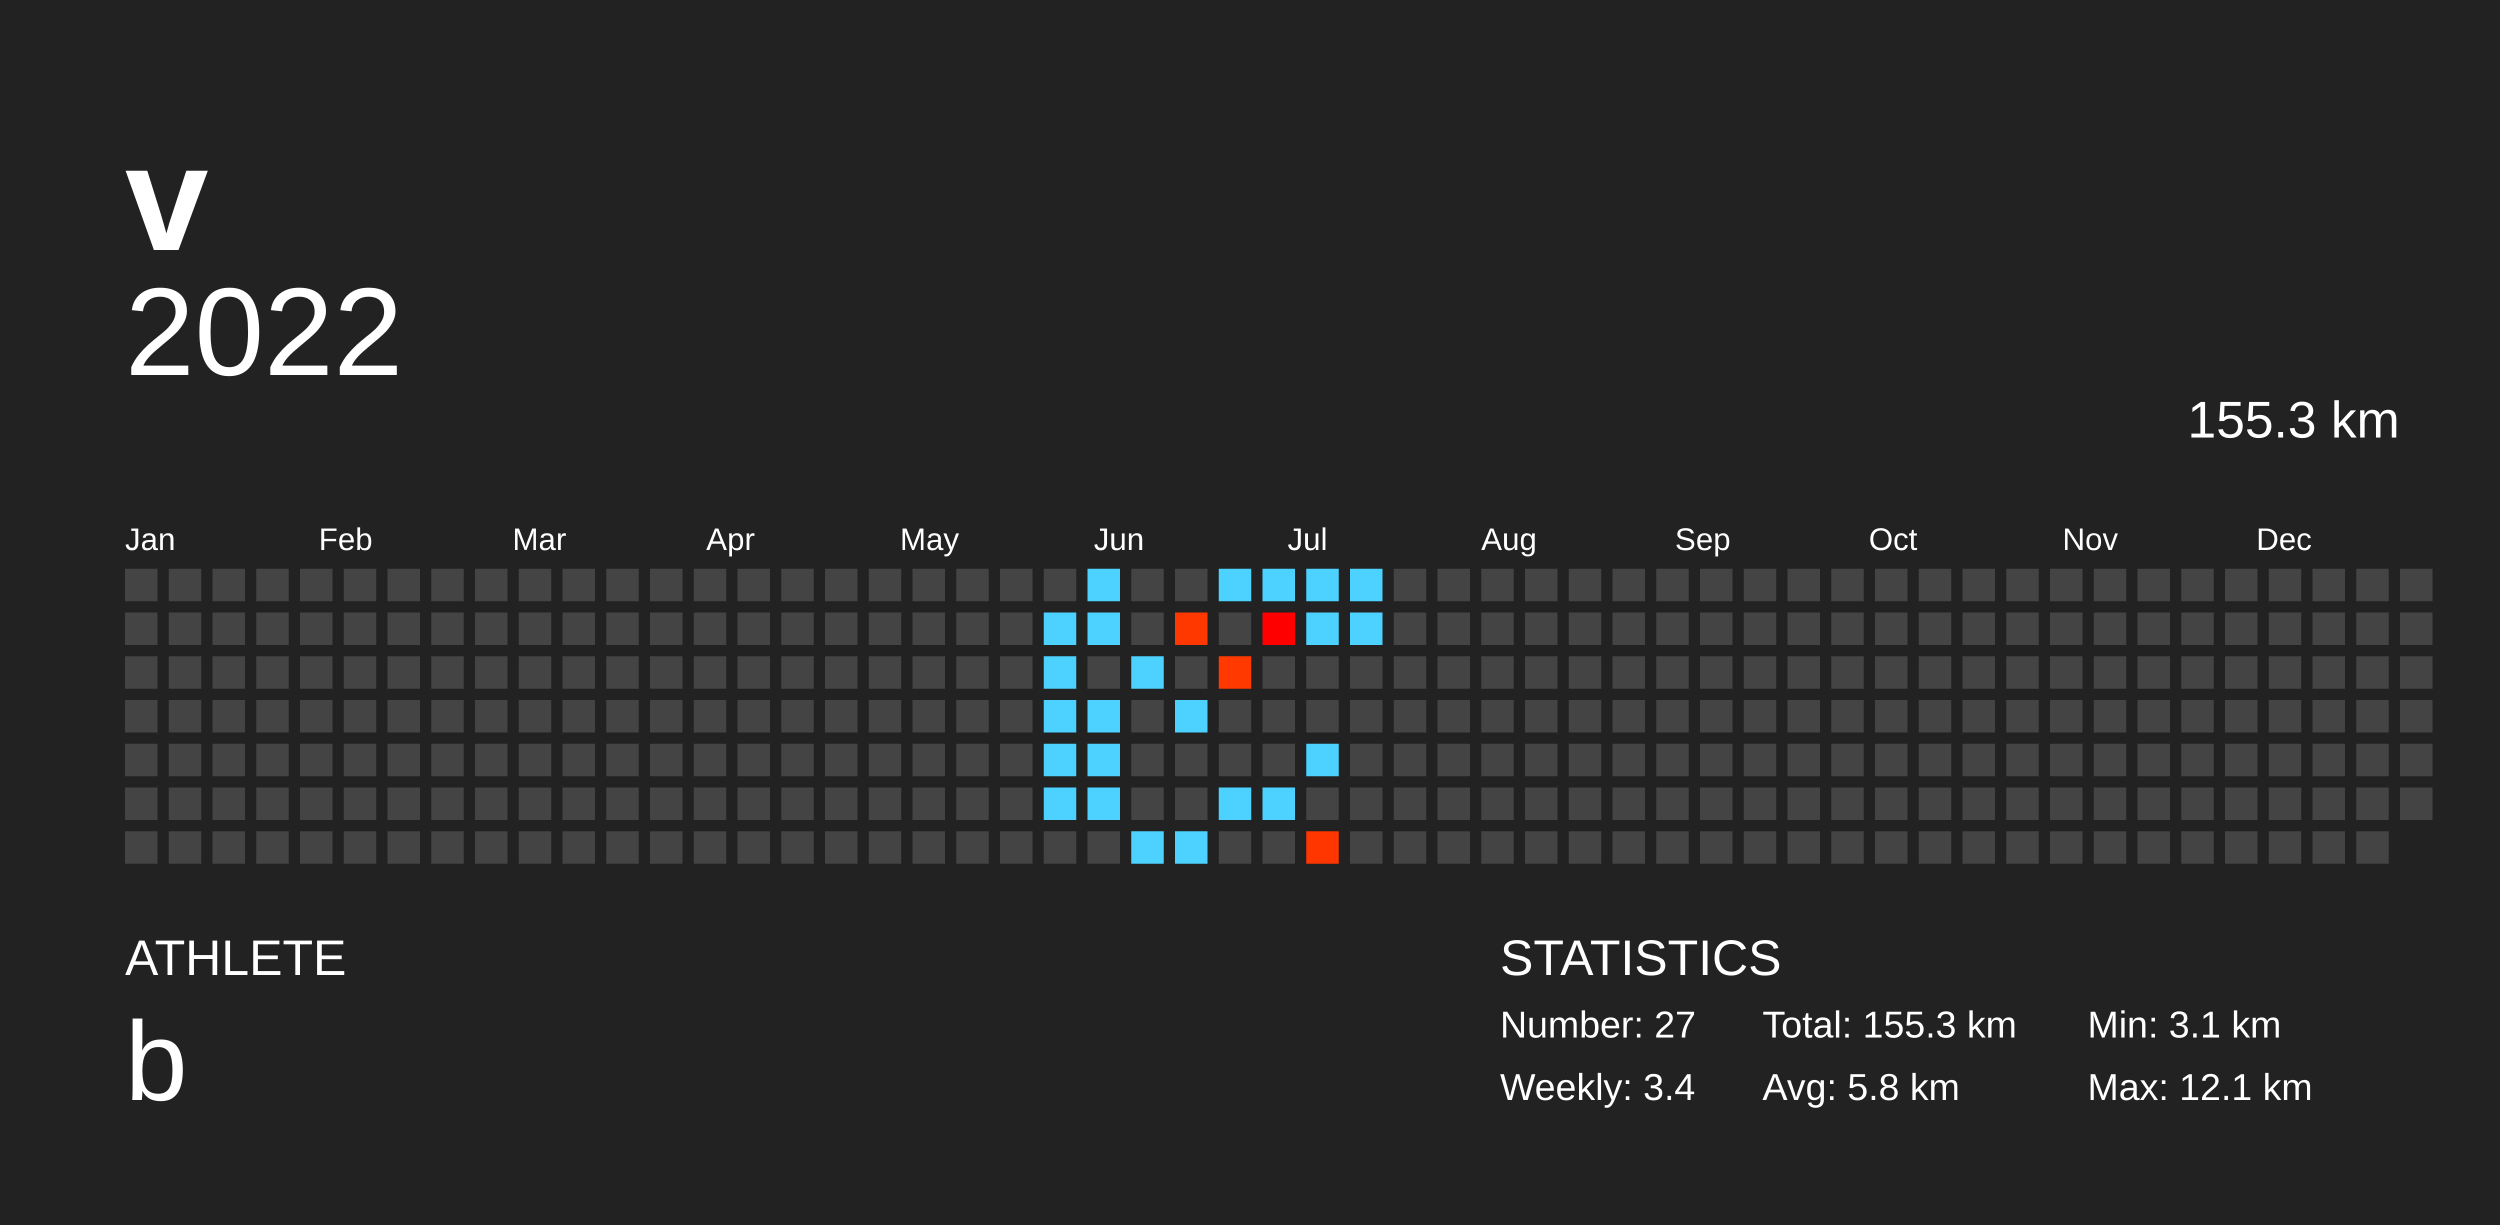
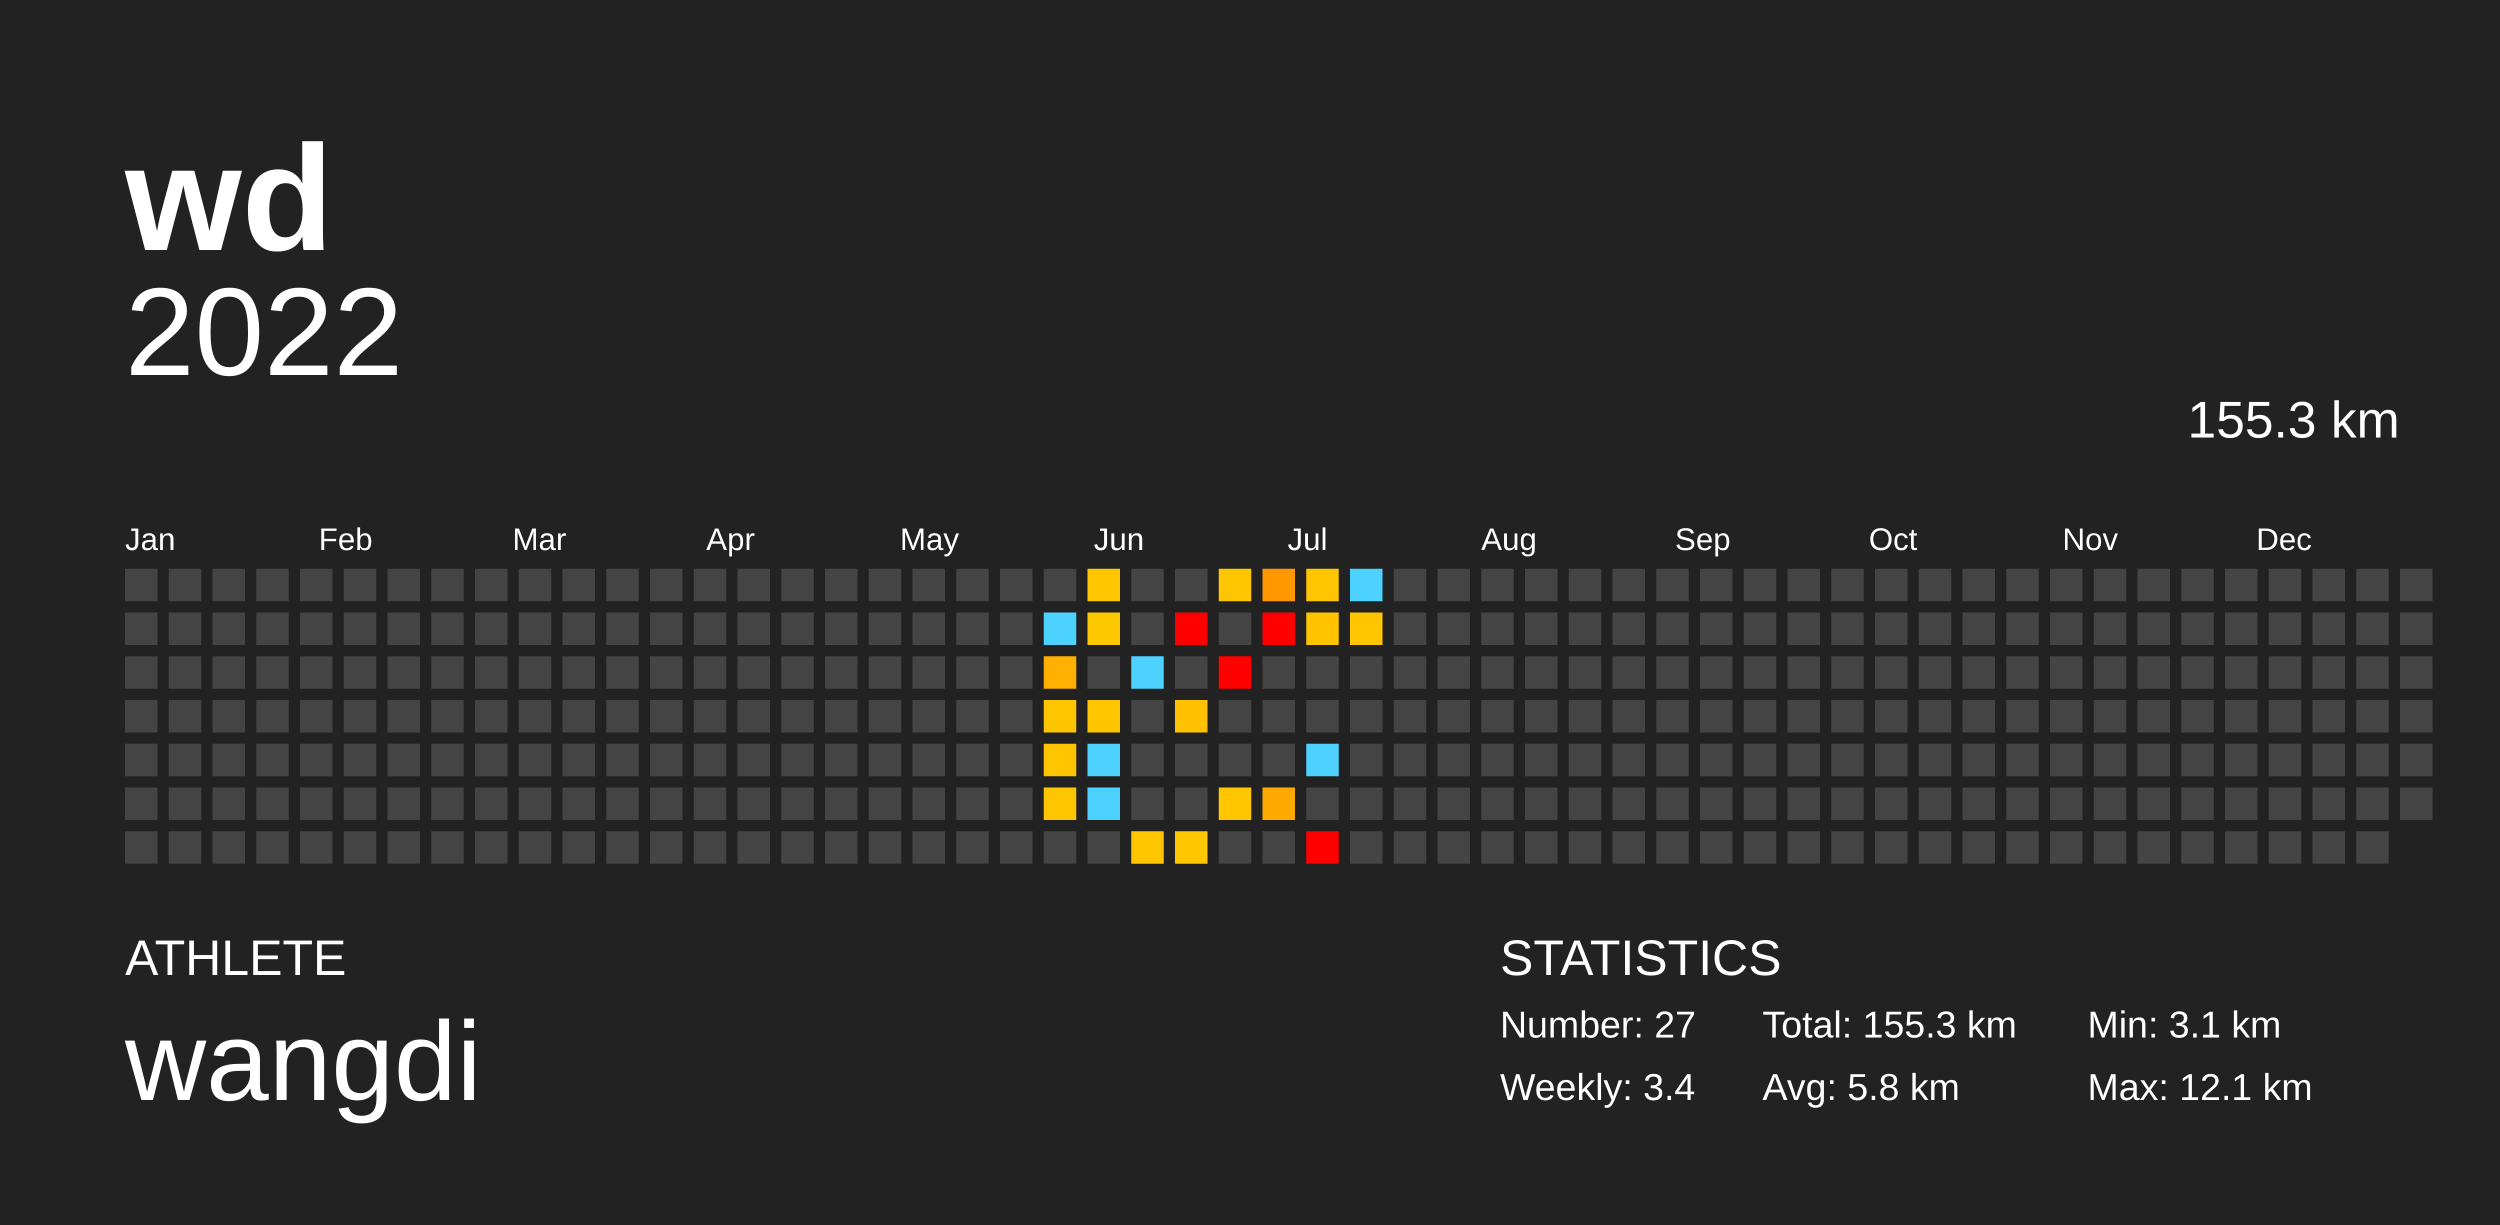
<svg xmlns="http://www.w3.org/2000/svg" baseProfile="full" height="98mm" version="1.1" viewBox="0,0,200,98" width="200mm">
  <defs />
  <rect fill="#222222" height="98" width="200" x="0" y="0" />
-   <text fill="#FFFFFF" style="font-size:12px; font-family:Arial; font-weight:bold;" x="10" y="20">v</text>
+   <text fill="#FFFFFF" style="font-size:12px; font-family:Arial; font-weight:bold;" x="10" y="20">wd</text>
  <text fill="#FFFFFF" style="font-size:4px; font-family:Arial" x="10" y="78">ATHLETE</text>
-   <text fill="#FFFFFF" style="font-size:9px; font-family:Arial" x="10" y="88">b</text>
+   <text fill="#FFFFFF" style="font-size:9px; font-family:Arial" x="10" y="88">wangdi</text>
  <text fill="#FFFFFF" style="font-size:4px; font-family:Arial" x="120" y="78">STATISTICS</text>
  <text fill="#FFFFFF" style="font-size:3px; font-family:Arial" x="120" y="83">Number: 27</text>
  <text fill="#FFFFFF" style="font-size:3px; font-family:Arial" x="120" y="88">Weekly: 3.4</text>
  <text fill="#FFFFFF" style="font-size:3px; font-family:Arial" x="141" y="83">Total: 155.3 km</text>
  <text fill="#FFFFFF" style="font-size:3px; font-family:Arial" x="141" y="88">Avg: 5.8 km</text>
  <text fill="#FFFFFF" style="font-size:3px; font-family:Arial" x="167" y="83">Min: 3.1 km</text>
  <text fill="#FFFFFF" style="font-size:3px; font-family:Arial" x="167" y="88">Max: 12.1 km</text>
  <text alignment-baseline="hanging" fill="#FFFFFF" style="font-size:10.0px; font-family:Arial;" x="10" y="30">2022</text>
  <text alignment-baseline="hanging" fill="#FFFFFF" style="font-size:4.125px; font-family:Arial;" x="175" y="35">155.3 km</text>
  <text fill="#FFFFFF" style="font-size:2.5px; font-family:Arial" x="10.0" y="44">Jan</text>
  <text fill="#FFFFFF" style="font-size:2.5px; font-family:Arial" x="25.5" y="44">Feb</text>
  <text fill="#FFFFFF" style="font-size:2.5px; font-family:Arial" x="41.0" y="44">Mar</text>
  <text fill="#FFFFFF" style="font-size:2.5px; font-family:Arial" x="56.5" y="44">Apr</text>
  <text fill="#FFFFFF" style="font-size:2.5px; font-family:Arial" x="72.0" y="44">May</text>
  <text fill="#FFFFFF" style="font-size:2.5px; font-family:Arial" x="87.5" y="44">Jun</text>
  <text fill="#FFFFFF" style="font-size:2.5px; font-family:Arial" x="103.0" y="44">Jul</text>
  <text fill="#FFFFFF" style="font-size:2.5px; font-family:Arial" x="118.5" y="44">Aug</text>
  <text fill="#FFFFFF" style="font-size:2.5px; font-family:Arial" x="134.0" y="44">Sep</text>
  <text fill="#FFFFFF" style="font-size:2.5px; font-family:Arial" x="149.5" y="44">Oct</text>
  <text fill="#FFFFFF" style="font-size:2.5px; font-family:Arial" x="165.0" y="44">Nov</text>
  <text fill="#FFFFFF" style="font-size:2.5px; font-family:Arial" x="180.5" y="44">Dec</text>
  <rect fill="#444444" height="2.6" width="2.6" x="10.0" y="45.5" />
  <rect fill="#444444" height="2.6" width="2.6" x="10.0" y="49.0" />
  <rect fill="#444444" height="2.6" width="2.6" x="10.0" y="52.5" />
  <rect fill="#444444" height="2.6" width="2.6" x="10.0" y="56.0" />
  <rect fill="#444444" height="2.6" width="2.6" x="10.0" y="59.5" />
  <rect fill="#444444" height="2.6" width="2.6" x="10.0" y="63.0" />
  <rect fill="#444444" height="2.6" width="2.6" x="10.0" y="66.5" />
  <rect fill="#444444" height="2.6" width="2.6" x="13.5" y="45.5" />
  <rect fill="#444444" height="2.6" width="2.6" x="13.5" y="49.0" />
  <rect fill="#444444" height="2.6" width="2.6" x="13.5" y="52.5" />
  <rect fill="#444444" height="2.6" width="2.6" x="13.5" y="56.0" />
  <rect fill="#444444" height="2.6" width="2.6" x="13.5" y="59.5" />
  <rect fill="#444444" height="2.6" width="2.6" x="13.5" y="63.0" />
  <rect fill="#444444" height="2.6" width="2.6" x="13.5" y="66.5" />
  <rect fill="#444444" height="2.6" width="2.6" x="17.0" y="45.5" />
  <rect fill="#444444" height="2.6" width="2.6" x="17.0" y="49.0" />
  <rect fill="#444444" height="2.6" width="2.6" x="17.0" y="52.5" />
  <rect fill="#444444" height="2.6" width="2.6" x="17.0" y="56.0" />
  <rect fill="#444444" height="2.6" width="2.6" x="17.0" y="59.5" />
  <rect fill="#444444" height="2.6" width="2.6" x="17.0" y="63.0" />
  <rect fill="#444444" height="2.6" width="2.6" x="17.0" y="66.5" />
  <rect fill="#444444" height="2.6" width="2.6" x="20.5" y="45.5" />
  <rect fill="#444444" height="2.6" width="2.6" x="20.5" y="49.0" />
  <rect fill="#444444" height="2.6" width="2.6" x="20.5" y="52.5" />
  <rect fill="#444444" height="2.6" width="2.6" x="20.5" y="56.0" />
  <rect fill="#444444" height="2.6" width="2.6" x="20.5" y="59.5" />
  <rect fill="#444444" height="2.6" width="2.6" x="20.5" y="63.0" />
  <rect fill="#444444" height="2.6" width="2.6" x="20.5" y="66.5" />
  <rect fill="#444444" height="2.6" width="2.6" x="24.0" y="45.5" />
  <rect fill="#444444" height="2.6" width="2.6" x="24.0" y="49.0" />
  <rect fill="#444444" height="2.6" width="2.6" x="24.0" y="52.5" />
  <rect fill="#444444" height="2.6" width="2.6" x="24.0" y="56.0" />
  <rect fill="#444444" height="2.6" width="2.6" x="24.0" y="59.5" />
  <rect fill="#444444" height="2.6" width="2.6" x="24.0" y="63.0" />
  <rect fill="#444444" height="2.6" width="2.6" x="24.0" y="66.5" />
  <rect fill="#444444" height="2.6" width="2.6" x="27.5" y="45.5" />
  <rect fill="#444444" height="2.6" width="2.6" x="27.5" y="49.0" />
  <rect fill="#444444" height="2.6" width="2.6" x="27.5" y="52.5" />
  <rect fill="#444444" height="2.6" width="2.6" x="27.5" y="56.0" />
  <rect fill="#444444" height="2.6" width="2.6" x="27.5" y="59.5" />
  <rect fill="#444444" height="2.6" width="2.6" x="27.5" y="63.0" />
  <rect fill="#444444" height="2.6" width="2.6" x="27.5" y="66.5" />
  <rect fill="#444444" height="2.6" width="2.6" x="31.0" y="45.5" />
  <rect fill="#444444" height="2.6" width="2.6" x="31.0" y="49.0" />
  <rect fill="#444444" height="2.6" width="2.6" x="31.0" y="52.5" />
  <rect fill="#444444" height="2.6" width="2.6" x="31.0" y="56.0" />
  <rect fill="#444444" height="2.6" width="2.6" x="31.0" y="59.5" />
  <rect fill="#444444" height="2.6" width="2.6" x="31.0" y="63.0" />
  <rect fill="#444444" height="2.6" width="2.6" x="31.0" y="66.5" />
  <rect fill="#444444" height="2.6" width="2.6" x="34.5" y="45.5" />
  <rect fill="#444444" height="2.6" width="2.6" x="34.5" y="49.0" />
  <rect fill="#444444" height="2.6" width="2.6" x="34.5" y="52.5" />
  <rect fill="#444444" height="2.6" width="2.6" x="34.5" y="56.0" />
  <rect fill="#444444" height="2.6" width="2.6" x="34.5" y="59.5" />
  <rect fill="#444444" height="2.6" width="2.6" x="34.5" y="63.0" />
  <rect fill="#444444" height="2.6" width="2.6" x="34.5" y="66.5" />
  <rect fill="#444444" height="2.6" width="2.6" x="38.0" y="45.5" />
  <rect fill="#444444" height="2.6" width="2.6" x="38.0" y="49.0" />
  <rect fill="#444444" height="2.6" width="2.6" x="38.0" y="52.5" />
  <rect fill="#444444" height="2.6" width="2.6" x="38.0" y="56.0" />
  <rect fill="#444444" height="2.6" width="2.6" x="38.0" y="59.5" />
  <rect fill="#444444" height="2.6" width="2.6" x="38.0" y="63.0" />
  <rect fill="#444444" height="2.6" width="2.6" x="38.0" y="66.5" />
  <rect fill="#444444" height="2.6" width="2.6" x="41.5" y="45.5" />
  <rect fill="#444444" height="2.6" width="2.6" x="41.5" y="49.0" />
  <rect fill="#444444" height="2.6" width="2.6" x="41.5" y="52.5" />
  <rect fill="#444444" height="2.6" width="2.6" x="41.5" y="56.0" />
  <rect fill="#444444" height="2.6" width="2.6" x="41.5" y="59.5" />
  <rect fill="#444444" height="2.6" width="2.6" x="41.5" y="63.0" />
  <rect fill="#444444" height="2.6" width="2.6" x="41.5" y="66.5" />
  <rect fill="#444444" height="2.6" width="2.6" x="45.0" y="45.5" />
  <rect fill="#444444" height="2.6" width="2.6" x="45.0" y="49.0" />
  <rect fill="#444444" height="2.6" width="2.6" x="45.0" y="52.5" />
  <rect fill="#444444" height="2.6" width="2.6" x="45.0" y="56.0" />
  <rect fill="#444444" height="2.6" width="2.6" x="45.0" y="59.5" />
  <rect fill="#444444" height="2.6" width="2.6" x="45.0" y="63.0" />
  <rect fill="#444444" height="2.6" width="2.6" x="45.0" y="66.5" />
  <rect fill="#444444" height="2.6" width="2.6" x="48.5" y="45.5" />
  <rect fill="#444444" height="2.6" width="2.6" x="48.5" y="49.0" />
  <rect fill="#444444" height="2.6" width="2.6" x="48.5" y="52.5" />
  <rect fill="#444444" height="2.6" width="2.6" x="48.5" y="56.0" />
  <rect fill="#444444" height="2.6" width="2.6" x="48.5" y="59.5" />
  <rect fill="#444444" height="2.6" width="2.6" x="48.5" y="63.0" />
  <rect fill="#444444" height="2.6" width="2.6" x="48.5" y="66.5" />
  <rect fill="#444444" height="2.6" width="2.6" x="52.0" y="45.5" />
  <rect fill="#444444" height="2.6" width="2.6" x="52.0" y="49.0" />
  <rect fill="#444444" height="2.6" width="2.6" x="52.0" y="52.5" />
  <rect fill="#444444" height="2.6" width="2.6" x="52.0" y="56.0" />
  <rect fill="#444444" height="2.6" width="2.6" x="52.0" y="59.5" />
  <rect fill="#444444" height="2.6" width="2.6" x="52.0" y="63.0" />
  <rect fill="#444444" height="2.6" width="2.6" x="52.0" y="66.5" />
  <rect fill="#444444" height="2.6" width="2.6" x="55.5" y="45.5" />
  <rect fill="#444444" height="2.6" width="2.6" x="55.5" y="49.0" />
  <rect fill="#444444" height="2.6" width="2.6" x="55.5" y="52.5" />
  <rect fill="#444444" height="2.6" width="2.6" x="55.5" y="56.0" />
  <rect fill="#444444" height="2.6" width="2.6" x="55.5" y="59.5" />
  <rect fill="#444444" height="2.6" width="2.6" x="55.5" y="63.0" />
  <rect fill="#444444" height="2.6" width="2.6" x="55.5" y="66.5" />
  <rect fill="#444444" height="2.6" width="2.6" x="59.0" y="45.5" />
  <rect fill="#444444" height="2.6" width="2.6" x="59.0" y="49.0" />
  <rect fill="#444444" height="2.6" width="2.6" x="59.0" y="52.5" />
  <rect fill="#444444" height="2.6" width="2.6" x="59.0" y="56.0" />
  <rect fill="#444444" height="2.6" width="2.6" x="59.0" y="59.5" />
  <rect fill="#444444" height="2.6" width="2.6" x="59.0" y="63.0" />
  <rect fill="#444444" height="2.6" width="2.6" x="59.0" y="66.5" />
  <rect fill="#444444" height="2.6" width="2.6" x="62.5" y="45.5" />
  <rect fill="#444444" height="2.6" width="2.6" x="62.5" y="49.0" />
  <rect fill="#444444" height="2.6" width="2.6" x="62.5" y="52.5" />
  <rect fill="#444444" height="2.6" width="2.6" x="62.5" y="56.0" />
  <rect fill="#444444" height="2.6" width="2.6" x="62.5" y="59.5" />
  <rect fill="#444444" height="2.6" width="2.6" x="62.5" y="63.0" />
  <rect fill="#444444" height="2.6" width="2.6" x="62.5" y="66.5" />
  <rect fill="#444444" height="2.6" width="2.6" x="66.0" y="45.5" />
  <rect fill="#444444" height="2.6" width="2.6" x="66.0" y="49.0" />
  <rect fill="#444444" height="2.6" width="2.6" x="66.0" y="52.5" />
  <rect fill="#444444" height="2.6" width="2.6" x="66.0" y="56.0" />
  <rect fill="#444444" height="2.6" width="2.6" x="66.0" y="59.5" />
  <rect fill="#444444" height="2.6" width="2.6" x="66.0" y="63.0" />
  <rect fill="#444444" height="2.6" width="2.6" x="66.0" y="66.5" />
  <rect fill="#444444" height="2.6" width="2.6" x="69.5" y="45.5" />
  <rect fill="#444444" height="2.6" width="2.6" x="69.5" y="49.0" />
  <rect fill="#444444" height="2.6" width="2.6" x="69.5" y="52.5" />
  <rect fill="#444444" height="2.6" width="2.6" x="69.5" y="56.0" />
  <rect fill="#444444" height="2.6" width="2.6" x="69.5" y="59.5" />
  <rect fill="#444444" height="2.6" width="2.6" x="69.5" y="63.0" />
  <rect fill="#444444" height="2.6" width="2.6" x="69.5" y="66.5" />
  <rect fill="#444444" height="2.6" width="2.6" x="73.0" y="45.5" />
  <rect fill="#444444" height="2.6" width="2.6" x="73.0" y="49.0" />
  <rect fill="#444444" height="2.6" width="2.6" x="73.0" y="52.5" />
  <rect fill="#444444" height="2.6" width="2.6" x="73.0" y="56.0" />
  <rect fill="#444444" height="2.6" width="2.6" x="73.0" y="59.5" />
  <rect fill="#444444" height="2.6" width="2.6" x="73.0" y="63.0" />
  <rect fill="#444444" height="2.6" width="2.6" x="73.0" y="66.5" />
  <rect fill="#444444" height="2.6" width="2.6" x="76.5" y="45.5" />
  <rect fill="#444444" height="2.6" width="2.6" x="76.5" y="49.0" />
  <rect fill="#444444" height="2.6" width="2.6" x="76.5" y="52.5" />
  <rect fill="#444444" height="2.6" width="2.6" x="76.5" y="56.0" />
  <rect fill="#444444" height="2.6" width="2.6" x="76.5" y="59.5" />
  <rect fill="#444444" height="2.6" width="2.6" x="76.5" y="63.0" />
  <rect fill="#444444" height="2.6" width="2.6" x="76.5" y="66.5" />
  <rect fill="#444444" height="2.6" width="2.6" x="80.0" y="45.5" />
  <rect fill="#444444" height="2.6" width="2.6" x="80.0" y="49.0" />
  <rect fill="#444444" height="2.6" width="2.6" x="80.0" y="52.5" />
  <rect fill="#444444" height="2.6" width="2.6" x="80.0" y="56.0" />
  <rect fill="#444444" height="2.6" width="2.6" x="80.0" y="59.5" />
  <rect fill="#444444" height="2.6" width="2.6" x="80.0" y="63.0" />
  <rect fill="#444444" height="2.6" width="2.6" x="80.0" y="66.5" />
  <rect fill="#444444" height="2.6" width="2.6" x="83.5" y="45.5" />
  <rect fill="#4dd2ff" height="2.6" width="2.6" x="83.5" y="49.0" />
-   <rect fill="#4dd2ff" height="2.6" width="2.6" x="83.5" y="52.5" />
-   <rect fill="#4dd2ff" height="2.6" width="2.6" x="83.5" y="56.0" />
-   <rect fill="#4dd2ff" height="2.6" width="2.6" x="83.5" y="59.5" />
-   <rect fill="#4dd2ff" height="2.6" width="2.6" x="83.5" y="63.0" />
+   <rect fill="#ffb000" height="2.6" width="2.6" x="83.5" y="52.5" />
+   <rect fill="#ffc600" height="2.6" width="2.6" x="83.5" y="56.0" />
+   <rect fill="#ffc500" height="2.6" width="2.6" x="83.5" y="59.5" />
+   <rect fill="#ffc600" height="2.6" width="2.6" x="83.5" y="63.0" />
  <rect fill="#444444" height="2.6" width="2.6" x="83.5" y="66.5" />
-   <rect fill="#4dd2ff" height="2.6" width="2.6" x="87.0" y="45.5" />
-   <rect fill="#4dd2ff" height="2.6" width="2.6" x="87.0" y="49.0" />
+   <rect fill="#ffc500" height="2.6" width="2.6" x="87.0" y="45.5" />
+   <rect fill="#ffc700" height="2.6" width="2.6" x="87.0" y="49.0" />
  <rect fill="#444444" height="2.6" width="2.6" x="87.0" y="52.5" />
-   <rect fill="#4dd2ff" height="2.6" width="2.6" x="87.0" y="56.0" />
+   <rect fill="#ffc600" height="2.6" width="2.6" x="87.0" y="56.0" />
  <rect fill="#4dd2ff" height="2.6" width="2.6" x="87.0" y="59.5" />
  <rect fill="#4dd2ff" height="2.6" width="2.6" x="87.0" y="63.0" />
  <rect fill="#444444" height="2.6" width="2.6" x="87.0" y="66.5" />
  <rect fill="#444444" height="2.6" width="2.6" x="90.5" y="45.5" />
  <rect fill="#444444" height="2.6" width="2.6" x="90.5" y="49.0" />
  <rect fill="#4dd2ff" height="2.6" width="2.6" x="90.5" y="52.5" />
  <rect fill="#444444" height="2.6" width="2.6" x="90.5" y="56.0" />
  <rect fill="#444444" height="2.6" width="2.6" x="90.5" y="59.5" />
  <rect fill="#444444" height="2.6" width="2.6" x="90.5" y="63.0" />
-   <rect fill="#4dd2ff" height="2.6" width="2.6" x="90.5" y="66.5" />
+   <rect fill="#ffc600" height="2.6" width="2.6" x="90.5" y="66.5" />
  <rect fill="#444444" height="2.6" width="2.6" x="94.0" y="45.5" />
-   <rect fill="#ff3800" height="2.6" width="2.6" x="94.0" y="49.0" />
+   <rect fill="red" height="2.6" width="2.6" x="94.0" y="49.0" />
  <rect fill="#444444" height="2.6" width="2.6" x="94.0" y="52.5" />
-   <rect fill="#4dd2ff" height="2.6" width="2.6" x="94.0" y="56.0" />
+   <rect fill="#ffc100" height="2.6" width="2.6" x="94.0" y="56.0" />
  <rect fill="#444444" height="2.6" width="2.6" x="94.0" y="59.5" />
  <rect fill="#444444" height="2.6" width="2.6" x="94.0" y="63.0" />
-   <rect fill="#4dd2ff" height="2.6" width="2.6" x="94.0" y="66.5" />
-   <rect fill="#4dd2ff" height="2.6" width="2.6" x="97.5" y="45.5" />
+   <rect fill="#ffc700" height="2.6" width="2.6" x="94.0" y="66.5" />
+   <rect fill="#ffc500" height="2.6" width="2.6" x="97.5" y="45.5" />
  <rect fill="#444444" height="2.6" width="2.6" x="97.5" y="49.0" />
-   <rect fill="#ff3900" height="2.6" width="2.6" x="97.5" y="52.5" />
+   <rect fill="red" height="2.6" width="2.6" x="97.5" y="52.5" />
  <rect fill="#444444" height="2.6" width="2.6" x="97.5" y="56.0" />
  <rect fill="#444444" height="2.6" width="2.6" x="97.5" y="59.5" />
-   <rect fill="#4dd2ff" height="2.6" width="2.6" x="97.5" y="63.0" />
+   <rect fill="#ffc600" height="2.6" width="2.6" x="97.5" y="63.0" />
  <rect fill="#444444" height="2.6" width="2.6" x="97.5" y="66.5" />
-   <rect fill="#4dd2ff" height="2.6" width="2.6" x="101.0" y="45.5" />
-   <rect fill="#ff0000" height="2.6" width="2.6" x="101.0" y="49.0" />
+   <rect fill="#ff9700" height="2.6" width="2.6" x="101.0" y="45.5" />
+   <rect fill="red" height="2.6" width="2.6" x="101.0" y="49.0" />
  <rect fill="#444444" height="2.6" width="2.6" x="101.0" y="52.5" />
  <rect fill="#444444" height="2.6" width="2.6" x="101.0" y="56.0" />
  <rect fill="#444444" height="2.6" width="2.6" x="101.0" y="59.5" />
-   <rect fill="#4dd2ff" height="2.6" width="2.6" x="101.0" y="63.0" />
+   <rect fill="#ffaa00" height="2.6" width="2.6" x="101.0" y="63.0" />
  <rect fill="#444444" height="2.6" width="2.6" x="101.0" y="66.5" />
-   <rect fill="#4dd2ff" height="2.6" width="2.6" x="104.5" y="45.5" />
-   <rect fill="#4dd2ff" height="2.6" width="2.6" x="104.5" y="49.0" />
+   <rect fill="#ffc500" height="2.6" width="2.6" x="104.5" y="45.5" />
+   <rect fill="#ffc300" height="2.6" width="2.6" x="104.5" y="49.0" />
  <rect fill="#444444" height="2.6" width="2.6" x="104.5" y="52.5" />
  <rect fill="#444444" height="2.6" width="2.6" x="104.5" y="56.0" />
  <rect fill="#4dd2ff" height="2.6" width="2.6" x="104.5" y="59.5" />
  <rect fill="#444444" height="2.6" width="2.6" x="104.5" y="63.0" />
-   <rect fill="#ff3600" height="2.6" width="2.6" x="104.5" y="66.5" />
+   <rect fill="red" height="2.6" width="2.6" x="104.5" y="66.5" />
  <rect fill="#4dd2ff" height="2.6" width="2.6" x="108.0" y="45.5" />
-   <rect fill="#4dd2ff" height="2.6" width="2.6" x="108.0" y="49.0" />
+   <rect fill="#ffc600" height="2.6" width="2.6" x="108.0" y="49.0" />
  <rect fill="#444444" height="2.6" width="2.6" x="108.0" y="52.5" />
  <rect fill="#444444" height="2.6" width="2.6" x="108.0" y="56.0" />
  <rect fill="#444444" height="2.6" width="2.6" x="108.0" y="59.5" />
  <rect fill="#444444" height="2.6" width="2.6" x="108.0" y="63.0" />
  <rect fill="#444444" height="2.6" width="2.6" x="108.0" y="66.5" />
  <rect fill="#444444" height="2.6" width="2.6" x="111.5" y="45.5" />
  <rect fill="#444444" height="2.6" width="2.6" x="111.5" y="49.0" />
  <rect fill="#444444" height="2.6" width="2.6" x="111.5" y="52.5" />
  <rect fill="#444444" height="2.6" width="2.6" x="111.5" y="56.0" />
  <rect fill="#444444" height="2.6" width="2.6" x="111.5" y="59.5" />
  <rect fill="#444444" height="2.6" width="2.6" x="111.5" y="63.0" />
  <rect fill="#444444" height="2.6" width="2.6" x="111.5" y="66.5" />
  <rect fill="#444444" height="2.6" width="2.6" x="115.0" y="45.5" />
  <rect fill="#444444" height="2.6" width="2.6" x="115.0" y="49.0" />
  <rect fill="#444444" height="2.6" width="2.6" x="115.0" y="52.5" />
  <rect fill="#444444" height="2.6" width="2.6" x="115.0" y="56.0" />
  <rect fill="#444444" height="2.6" width="2.6" x="115.0" y="59.5" />
  <rect fill="#444444" height="2.6" width="2.6" x="115.0" y="63.0" />
  <rect fill="#444444" height="2.6" width="2.6" x="115.0" y="66.5" />
  <rect fill="#444444" height="2.6" width="2.6" x="118.5" y="45.5" />
  <rect fill="#444444" height="2.6" width="2.6" x="118.5" y="49.0" />
  <rect fill="#444444" height="2.6" width="2.6" x="118.5" y="52.5" />
  <rect fill="#444444" height="2.6" width="2.6" x="118.5" y="56.0" />
  <rect fill="#444444" height="2.6" width="2.6" x="118.5" y="59.5" />
  <rect fill="#444444" height="2.6" width="2.6" x="118.5" y="63.0" />
  <rect fill="#444444" height="2.6" width="2.6" x="118.5" y="66.5" />
  <rect fill="#444444" height="2.6" width="2.6" x="122.0" y="45.5" />
  <rect fill="#444444" height="2.6" width="2.6" x="122.0" y="49.0" />
  <rect fill="#444444" height="2.6" width="2.6" x="122.0" y="52.5" />
  <rect fill="#444444" height="2.6" width="2.6" x="122.0" y="56.0" />
  <rect fill="#444444" height="2.6" width="2.6" x="122.0" y="59.5" />
  <rect fill="#444444" height="2.6" width="2.6" x="122.0" y="63.0" />
  <rect fill="#444444" height="2.6" width="2.6" x="122.0" y="66.5" />
  <rect fill="#444444" height="2.6" width="2.6" x="125.5" y="45.5" />
  <rect fill="#444444" height="2.6" width="2.6" x="125.5" y="49.0" />
  <rect fill="#444444" height="2.6" width="2.6" x="125.5" y="52.5" />
  <rect fill="#444444" height="2.6" width="2.6" x="125.5" y="56.0" />
  <rect fill="#444444" height="2.6" width="2.6" x="125.5" y="59.5" />
  <rect fill="#444444" height="2.6" width="2.6" x="125.5" y="63.0" />
  <rect fill="#444444" height="2.6" width="2.6" x="125.5" y="66.5" />
  <rect fill="#444444" height="2.6" width="2.6" x="129.0" y="45.5" />
  <rect fill="#444444" height="2.6" width="2.6" x="129.0" y="49.0" />
  <rect fill="#444444" height="2.6" width="2.6" x="129.0" y="52.5" />
  <rect fill="#444444" height="2.6" width="2.6" x="129.0" y="56.0" />
  <rect fill="#444444" height="2.6" width="2.6" x="129.0" y="59.5" />
  <rect fill="#444444" height="2.6" width="2.6" x="129.0" y="63.0" />
  <rect fill="#444444" height="2.6" width="2.6" x="129.0" y="66.5" />
  <rect fill="#444444" height="2.6" width="2.6" x="132.5" y="45.5" />
  <rect fill="#444444" height="2.6" width="2.6" x="132.5" y="49.0" />
  <rect fill="#444444" height="2.6" width="2.6" x="132.5" y="52.5" />
  <rect fill="#444444" height="2.6" width="2.6" x="132.5" y="56.0" />
  <rect fill="#444444" height="2.6" width="2.6" x="132.5" y="59.5" />
  <rect fill="#444444" height="2.6" width="2.6" x="132.5" y="63.0" />
  <rect fill="#444444" height="2.6" width="2.6" x="132.5" y="66.5" />
  <rect fill="#444444" height="2.6" width="2.6" x="136.0" y="45.5" />
  <rect fill="#444444" height="2.6" width="2.6" x="136.0" y="49.0" />
  <rect fill="#444444" height="2.6" width="2.6" x="136.0" y="52.5" />
  <rect fill="#444444" height="2.6" width="2.6" x="136.0" y="56.0" />
  <rect fill="#444444" height="2.6" width="2.6" x="136.0" y="59.5" />
  <rect fill="#444444" height="2.6" width="2.6" x="136.0" y="63.0" />
  <rect fill="#444444" height="2.6" width="2.6" x="136.0" y="66.5" />
  <rect fill="#444444" height="2.6" width="2.6" x="139.5" y="45.5" />
  <rect fill="#444444" height="2.6" width="2.6" x="139.5" y="49.0" />
  <rect fill="#444444" height="2.6" width="2.6" x="139.5" y="52.5" />
  <rect fill="#444444" height="2.6" width="2.6" x="139.5" y="56.0" />
  <rect fill="#444444" height="2.6" width="2.6" x="139.5" y="59.5" />
  <rect fill="#444444" height="2.6" width="2.6" x="139.5" y="63.0" />
  <rect fill="#444444" height="2.6" width="2.6" x="139.5" y="66.5" />
  <rect fill="#444444" height="2.6" width="2.6" x="143.0" y="45.5" />
  <rect fill="#444444" height="2.6" width="2.6" x="143.0" y="49.0" />
  <rect fill="#444444" height="2.6" width="2.6" x="143.0" y="52.5" />
  <rect fill="#444444" height="2.6" width="2.6" x="143.0" y="56.0" />
  <rect fill="#444444" height="2.6" width="2.6" x="143.0" y="59.5" />
  <rect fill="#444444" height="2.6" width="2.6" x="143.0" y="63.0" />
  <rect fill="#444444" height="2.6" width="2.6" x="143.0" y="66.5" />
  <rect fill="#444444" height="2.6" width="2.6" x="146.5" y="45.5" />
  <rect fill="#444444" height="2.6" width="2.6" x="146.5" y="49.0" />
  <rect fill="#444444" height="2.6" width="2.6" x="146.5" y="52.5" />
  <rect fill="#444444" height="2.6" width="2.6" x="146.5" y="56.0" />
  <rect fill="#444444" height="2.6" width="2.6" x="146.5" y="59.5" />
  <rect fill="#444444" height="2.6" width="2.6" x="146.5" y="63.0" />
  <rect fill="#444444" height="2.6" width="2.6" x="146.5" y="66.5" />
  <rect fill="#444444" height="2.6" width="2.6" x="150.0" y="45.5" />
  <rect fill="#444444" height="2.6" width="2.6" x="150.0" y="49.0" />
  <rect fill="#444444" height="2.6" width="2.6" x="150.0" y="52.5" />
  <rect fill="#444444" height="2.6" width="2.6" x="150.0" y="56.0" />
  <rect fill="#444444" height="2.6" width="2.6" x="150.0" y="59.5" />
  <rect fill="#444444" height="2.6" width="2.6" x="150.0" y="63.0" />
  <rect fill="#444444" height="2.6" width="2.6" x="150.0" y="66.5" />
  <rect fill="#444444" height="2.6" width="2.6" x="153.5" y="45.5" />
  <rect fill="#444444" height="2.6" width="2.6" x="153.5" y="49.0" />
  <rect fill="#444444" height="2.6" width="2.6" x="153.5" y="52.5" />
  <rect fill="#444444" height="2.6" width="2.6" x="153.5" y="56.0" />
  <rect fill="#444444" height="2.6" width="2.6" x="153.5" y="59.5" />
  <rect fill="#444444" height="2.6" width="2.6" x="153.5" y="63.0" />
  <rect fill="#444444" height="2.6" width="2.6" x="153.5" y="66.5" />
  <rect fill="#444444" height="2.6" width="2.6" x="157.0" y="45.5" />
  <rect fill="#444444" height="2.6" width="2.6" x="157.0" y="49.0" />
  <rect fill="#444444" height="2.6" width="2.6" x="157.0" y="52.5" />
  <rect fill="#444444" height="2.6" width="2.6" x="157.0" y="56.0" />
  <rect fill="#444444" height="2.6" width="2.6" x="157.0" y="59.5" />
  <rect fill="#444444" height="2.6" width="2.6" x="157.0" y="63.0" />
  <rect fill="#444444" height="2.6" width="2.6" x="157.0" y="66.5" />
  <rect fill="#444444" height="2.6" width="2.6" x="160.5" y="45.5" />
  <rect fill="#444444" height="2.6" width="2.6" x="160.5" y="49.0" />
  <rect fill="#444444" height="2.6" width="2.6" x="160.5" y="52.5" />
  <rect fill="#444444" height="2.6" width="2.6" x="160.5" y="56.0" />
  <rect fill="#444444" height="2.6" width="2.6" x="160.5" y="59.5" />
  <rect fill="#444444" height="2.6" width="2.6" x="160.5" y="63.0" />
  <rect fill="#444444" height="2.6" width="2.6" x="160.5" y="66.5" />
  <rect fill="#444444" height="2.6" width="2.6" x="164.0" y="45.5" />
  <rect fill="#444444" height="2.6" width="2.6" x="164.0" y="49.0" />
  <rect fill="#444444" height="2.6" width="2.6" x="164.0" y="52.5" />
  <rect fill="#444444" height="2.6" width="2.6" x="164.0" y="56.0" />
  <rect fill="#444444" height="2.6" width="2.6" x="164.0" y="59.5" />
  <rect fill="#444444" height="2.6" width="2.6" x="164.0" y="63.0" />
  <rect fill="#444444" height="2.6" width="2.6" x="164.0" y="66.5" />
  <rect fill="#444444" height="2.6" width="2.6" x="167.5" y="45.5" />
  <rect fill="#444444" height="2.6" width="2.6" x="167.5" y="49.0" />
  <rect fill="#444444" height="2.6" width="2.6" x="167.5" y="52.5" />
  <rect fill="#444444" height="2.6" width="2.6" x="167.5" y="56.0" />
  <rect fill="#444444" height="2.6" width="2.6" x="167.5" y="59.5" />
  <rect fill="#444444" height="2.6" width="2.6" x="167.5" y="63.0" />
  <rect fill="#444444" height="2.6" width="2.6" x="167.5" y="66.5" />
  <rect fill="#444444" height="2.6" width="2.6" x="171.0" y="45.5" />
  <rect fill="#444444" height="2.6" width="2.6" x="171.0" y="49.0" />
  <rect fill="#444444" height="2.6" width="2.6" x="171.0" y="52.5" />
  <rect fill="#444444" height="2.6" width="2.6" x="171.0" y="56.0" />
  <rect fill="#444444" height="2.6" width="2.6" x="171.0" y="59.5" />
  <rect fill="#444444" height="2.6" width="2.6" x="171.0" y="63.0" />
  <rect fill="#444444" height="2.6" width="2.6" x="171.0" y="66.5" />
  <rect fill="#444444" height="2.6" width="2.6" x="174.5" y="45.5" />
  <rect fill="#444444" height="2.6" width="2.6" x="174.5" y="49.0" />
  <rect fill="#444444" height="2.6" width="2.6" x="174.5" y="52.5" />
  <rect fill="#444444" height="2.6" width="2.6" x="174.5" y="56.0" />
  <rect fill="#444444" height="2.6" width="2.6" x="174.5" y="59.5" />
  <rect fill="#444444" height="2.6" width="2.6" x="174.5" y="63.0" />
  <rect fill="#444444" height="2.6" width="2.6" x="174.5" y="66.5" />
  <rect fill="#444444" height="2.6" width="2.6" x="178.0" y="45.5" />
  <rect fill="#444444" height="2.6" width="2.6" x="178.0" y="49.0" />
  <rect fill="#444444" height="2.6" width="2.6" x="178.0" y="52.5" />
  <rect fill="#444444" height="2.6" width="2.6" x="178.0" y="56.0" />
  <rect fill="#444444" height="2.6" width="2.6" x="178.0" y="59.5" />
  <rect fill="#444444" height="2.6" width="2.6" x="178.0" y="63.0" />
  <rect fill="#444444" height="2.6" width="2.6" x="178.0" y="66.5" />
  <rect fill="#444444" height="2.6" width="2.6" x="181.5" y="45.5" />
  <rect fill="#444444" height="2.6" width="2.6" x="181.5" y="49.0" />
  <rect fill="#444444" height="2.6" width="2.6" x="181.5" y="52.5" />
  <rect fill="#444444" height="2.6" width="2.6" x="181.5" y="56.0" />
  <rect fill="#444444" height="2.6" width="2.6" x="181.5" y="59.5" />
  <rect fill="#444444" height="2.6" width="2.6" x="181.5" y="63.0" />
  <rect fill="#444444" height="2.6" width="2.6" x="181.5" y="66.5" />
  <rect fill="#444444" height="2.6" width="2.6" x="185.0" y="45.5" />
  <rect fill="#444444" height="2.6" width="2.6" x="185.0" y="49.0" />
  <rect fill="#444444" height="2.6" width="2.6" x="185.0" y="52.5" />
  <rect fill="#444444" height="2.6" width="2.6" x="185.0" y="56.0" />
  <rect fill="#444444" height="2.6" width="2.6" x="185.0" y="59.5" />
  <rect fill="#444444" height="2.6" width="2.6" x="185.0" y="63.0" />
  <rect fill="#444444" height="2.6" width="2.6" x="185.0" y="66.5" />
  <rect fill="#444444" height="2.6" width="2.6" x="188.5" y="45.5" />
  <rect fill="#444444" height="2.6" width="2.6" x="188.5" y="49.0" />
  <rect fill="#444444" height="2.6" width="2.6" x="188.5" y="52.5" />
  <rect fill="#444444" height="2.6" width="2.6" x="188.5" y="56.0" />
  <rect fill="#444444" height="2.6" width="2.6" x="188.5" y="59.5" />
  <rect fill="#444444" height="2.6" width="2.6" x="188.5" y="63.0" />
  <rect fill="#444444" height="2.6" width="2.6" x="188.5" y="66.5" />
  <rect fill="#444444" height="2.6" width="2.6" x="192.0" y="45.5" />
  <rect fill="#444444" height="2.6" width="2.6" x="192.0" y="49.0" />
  <rect fill="#444444" height="2.6" width="2.6" x="192.0" y="52.5" />
  <rect fill="#444444" height="2.6" width="2.6" x="192.0" y="56.0" />
  <rect fill="#444444" height="2.6" width="2.6" x="192.0" y="59.5" />
  <rect fill="#444444" height="2.6" width="2.6" x="192.0" y="63.0" />
</svg>
